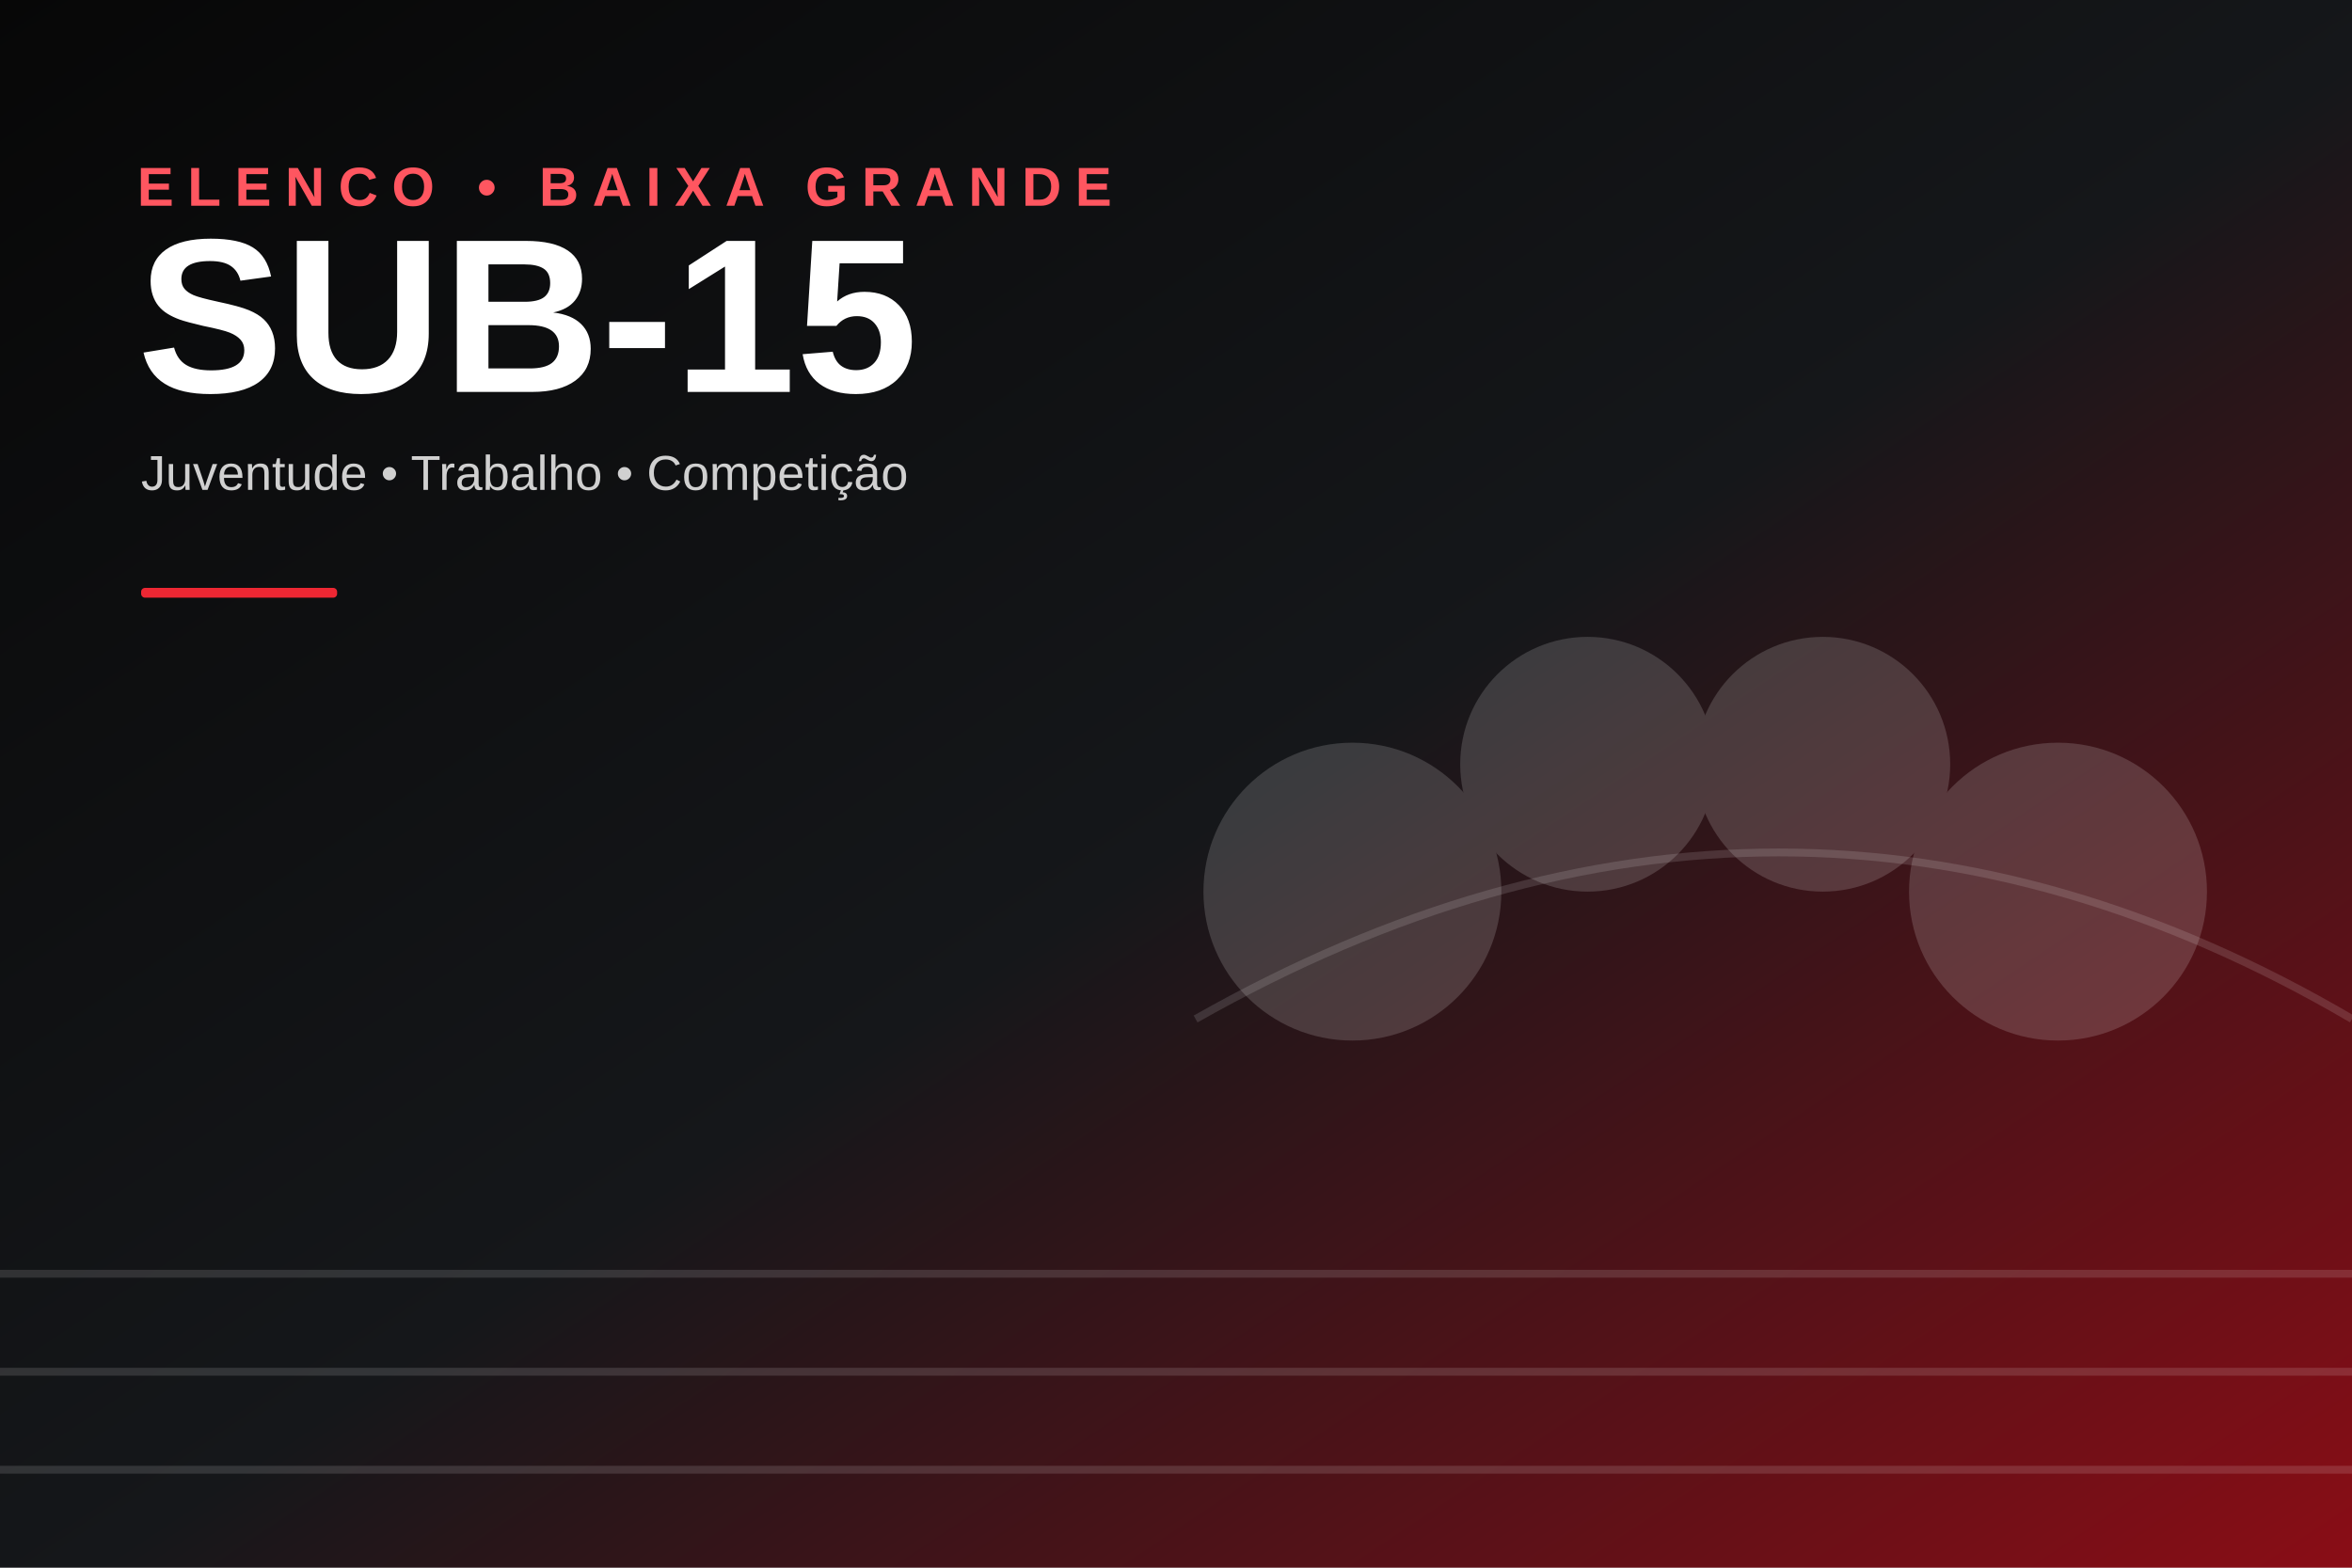
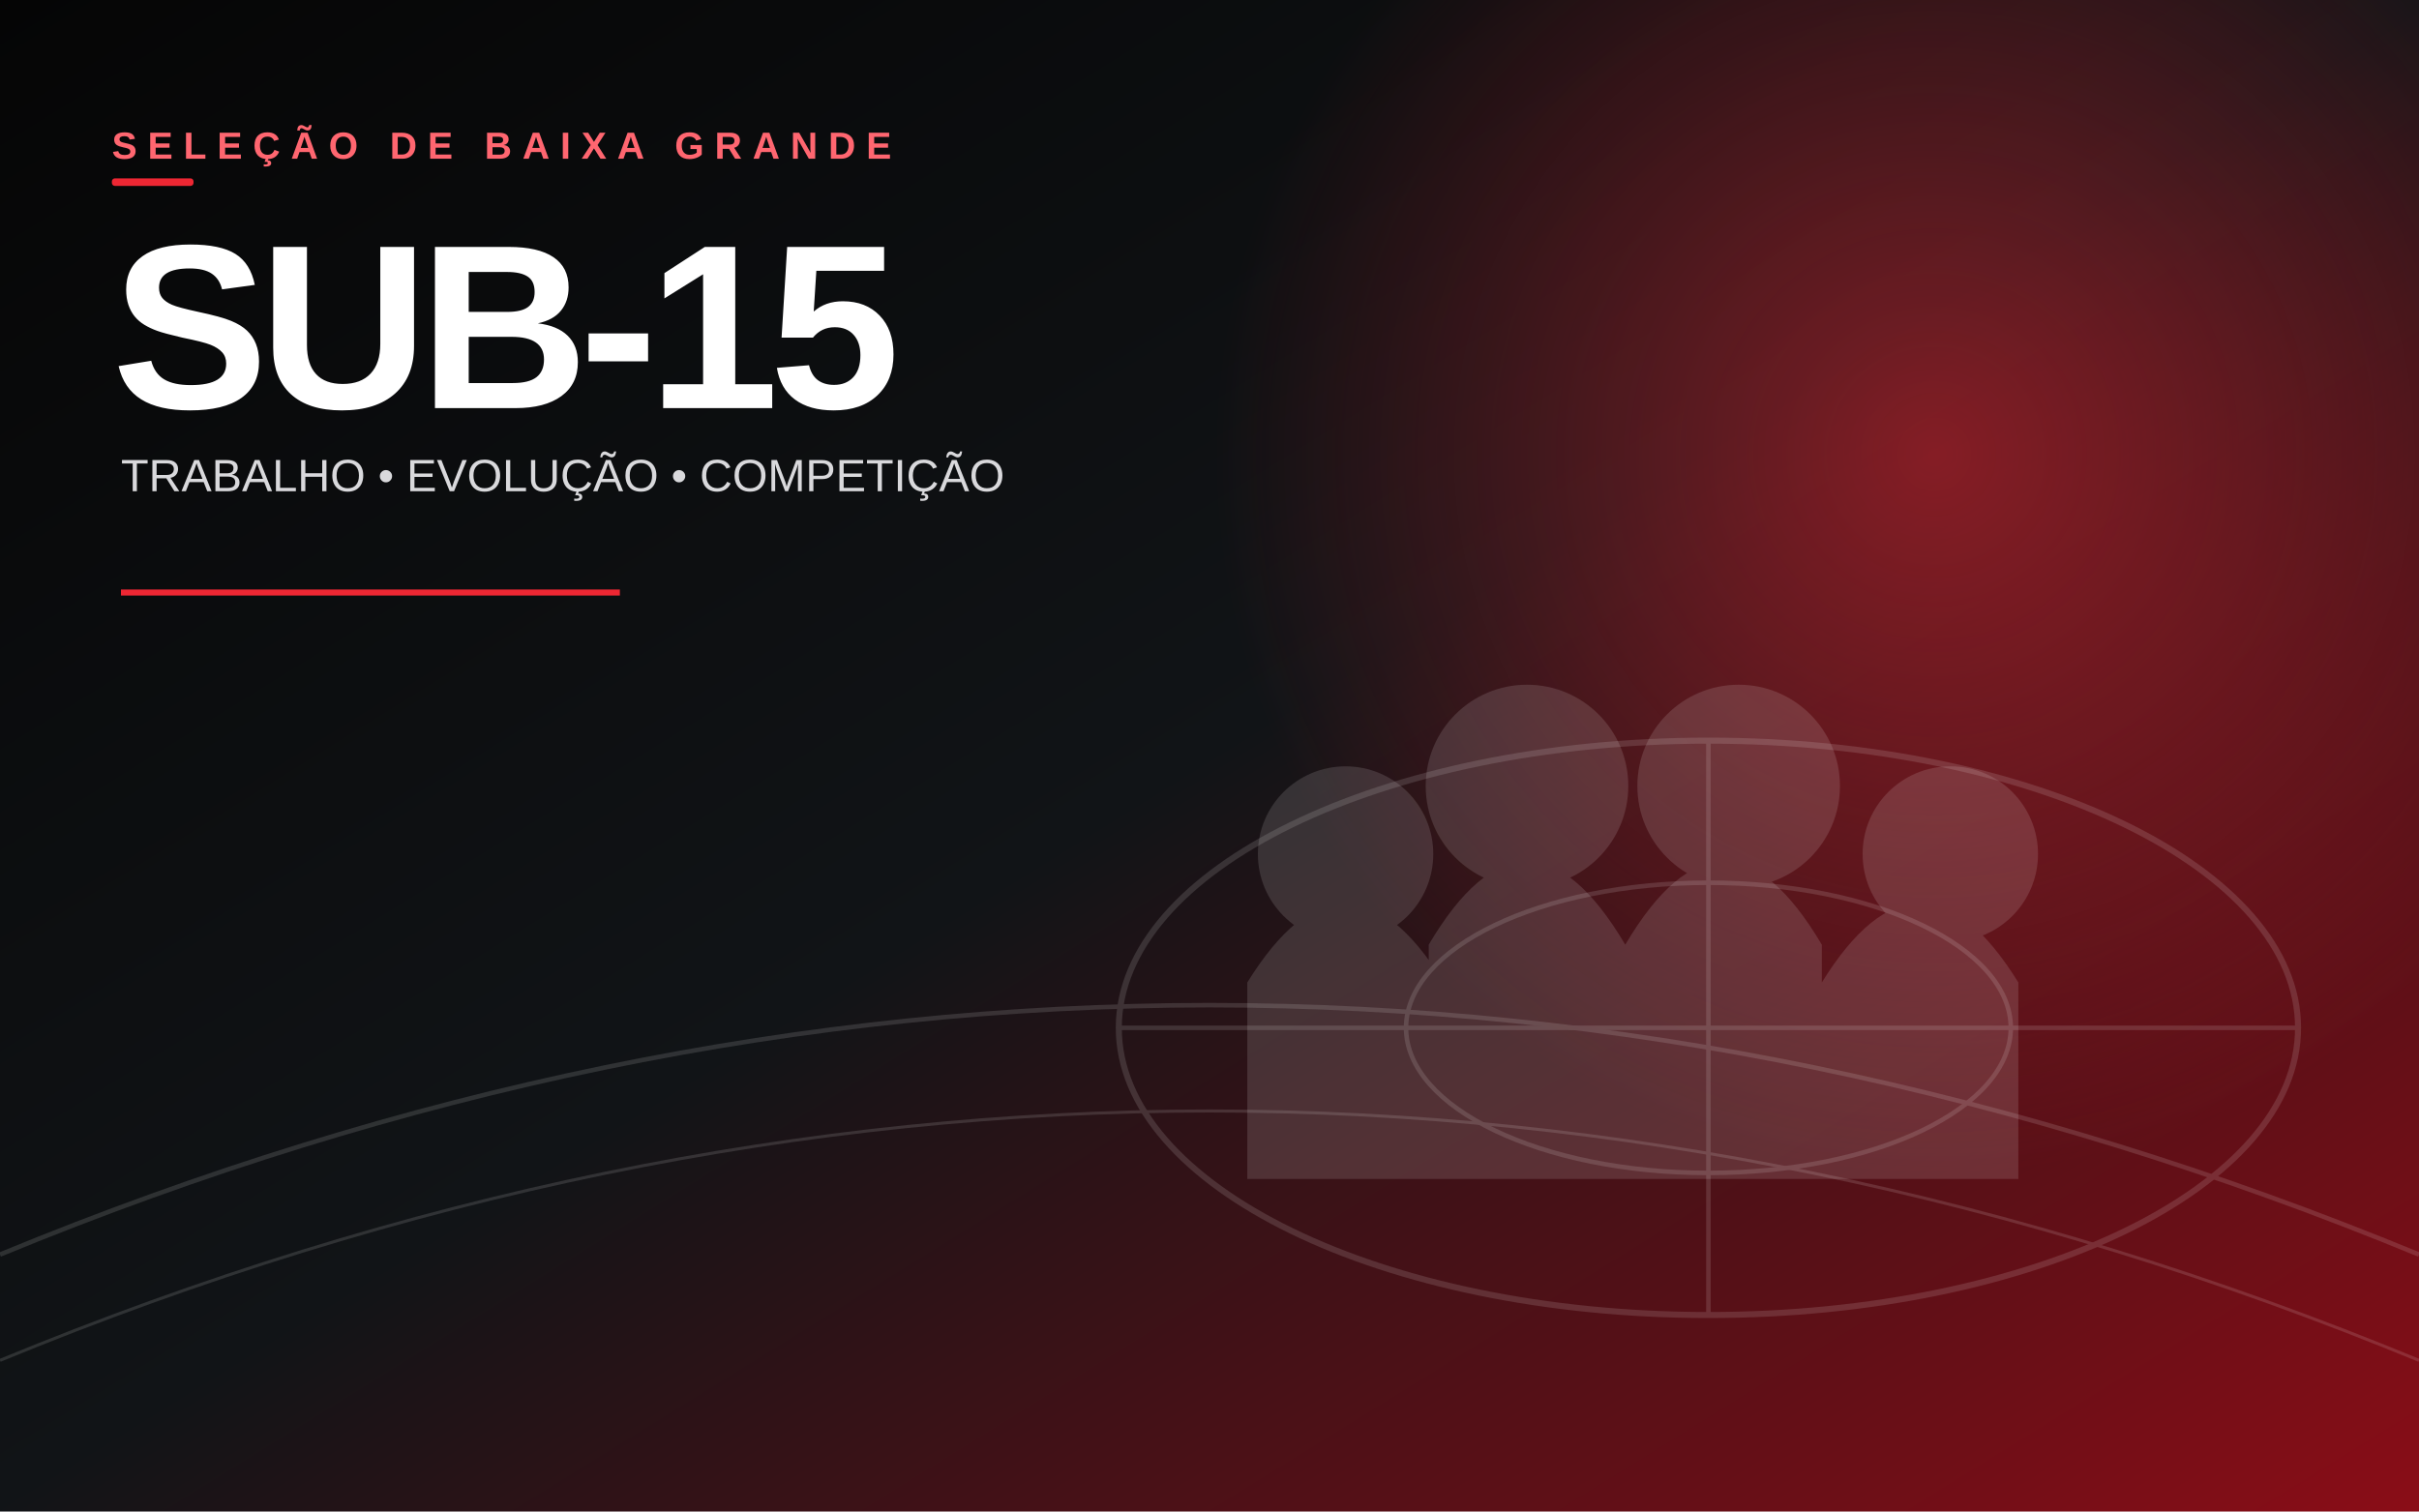
- <svg xmlns="http://www.w3.org/2000/svg" viewBox="0 0 1200 800">
+ <svg xmlns="http://www.w3.org/2000/svg" viewBox="0 0 1600 1000">
  <defs>
-     <linearGradient id="g" x2="1" y2="1">
-       <stop stop-color="#070707" />
-       <stop offset=".52" stop-color="#15171a" />
-       <stop offset="1" stop-color="#8b0d16" />
+     <linearGradient id="bg" x1="0" y1="0" x2="1" y2="1">
+       <stop stop-color="#050505" />
+       <stop offset=".5" stop-color="#111417" />
+       <stop offset="1" stop-color="#8b0d17" />
    </linearGradient>
+     <radialGradient id="g">
+       <stop stop-color="#ed2733" stop-opacity=".5" />
+       <stop offset="1" stop-color="#ed2733" stop-opacity="0" />
+     </radialGradient>
  </defs>
-   <rect width="1200" height="800" fill="url(#g)" />
-   <g opacity=".16" fill="#fff">
-     <circle cx="690" cy="455" r="76" />
-     <circle cx="810" cy="390" r="65" />
-     <circle cx="930" cy="390" r="65" />
-     <circle cx="1050" cy="455" r="76" />
+   <rect width="1600" height="1000" fill="url(#bg)" />
+   <circle cx="1280" cy="300" r="480" fill="url(#g)" />
+   <g fill="none" stroke="#fff" opacity=".13">
+     <path d="M0 830Q800 500 1600 830" stroke-width="3" />
+     <path d="M0 900Q800 570 1600 900" stroke-width="2" />
+     <ellipse cx="1130" cy="680" rx="390" ry="190" stroke-width="4" />
+     <ellipse cx="1130" cy="680" rx="200" ry="96" stroke-width="3" />
+     <path d="M740 680h780M1130 490v380" stroke-width="3" />
  </g>
-   <g opacity=".13" stroke="#fff" fill="none" stroke-width="4">
-     <path d="M0 650h1200M0 700h1200M0 750h1200" />
-     <path d="M610 520q300-170 590 0" />
+   <g fill="#fff" opacity=".13">
+     <circle cx="890" cy="565" r="58" />
+     <circle cx="1010" cy="520" r="67" />
+     <circle cx="1150" cy="520" r="67" />
+     <circle cx="1290" cy="565" r="58" />
+     <path d="M825 650q65-105 130 0v130H825zM945 625q65-110 130 0v155H945zM1075 625q65-110 130 0v155h-130zM1205 650q65-105 130 0v130h-130z" />
  </g>
-   <text x="70" y="105" fill="#ff5660" font-family="Arial" font-size="28" font-weight="700" letter-spacing="7">ELENCO • BAIXA GRANDE</text>
-   <text x="70" y="200" fill="#fff" font-family="Arial" font-size="112" font-weight="900">SUB-15</text>
-   <text x="72" y="250" fill="#d0d0d0" font-family="Arial" font-size="25">Juventude • Trabalho • Competição</text>
-   <rect x="72" y="300" width="100" height="5" rx="2" fill="#ed2733" />
+   <rect x="74" y="118" width="54" height="5" rx="2" fill="#ed2733" />
+   <text x="74" y="105" fill="#ff6670" font-family="Arial,Helvetica,sans-serif" font-size="25" font-weight="700" letter-spacing="7">SELEÇÃO DE BAIXA GRANDE</text>
+   <text x="74" y="270" fill="#fff" font-family="Arial,Helvetica,sans-serif" font-size="155" font-weight="900" letter-spacing="-6">SUB-15</text>
+   <text x="80" y="325" fill="#d9d9dc" font-family="Arial,Helvetica,sans-serif" font-size="30">TRABALHO • EVOLUÇÃO • COMPETIÇÃO</text>
+   <rect x="80" y="390" width="330" height="4" fill="#ed2733" />
</svg>
